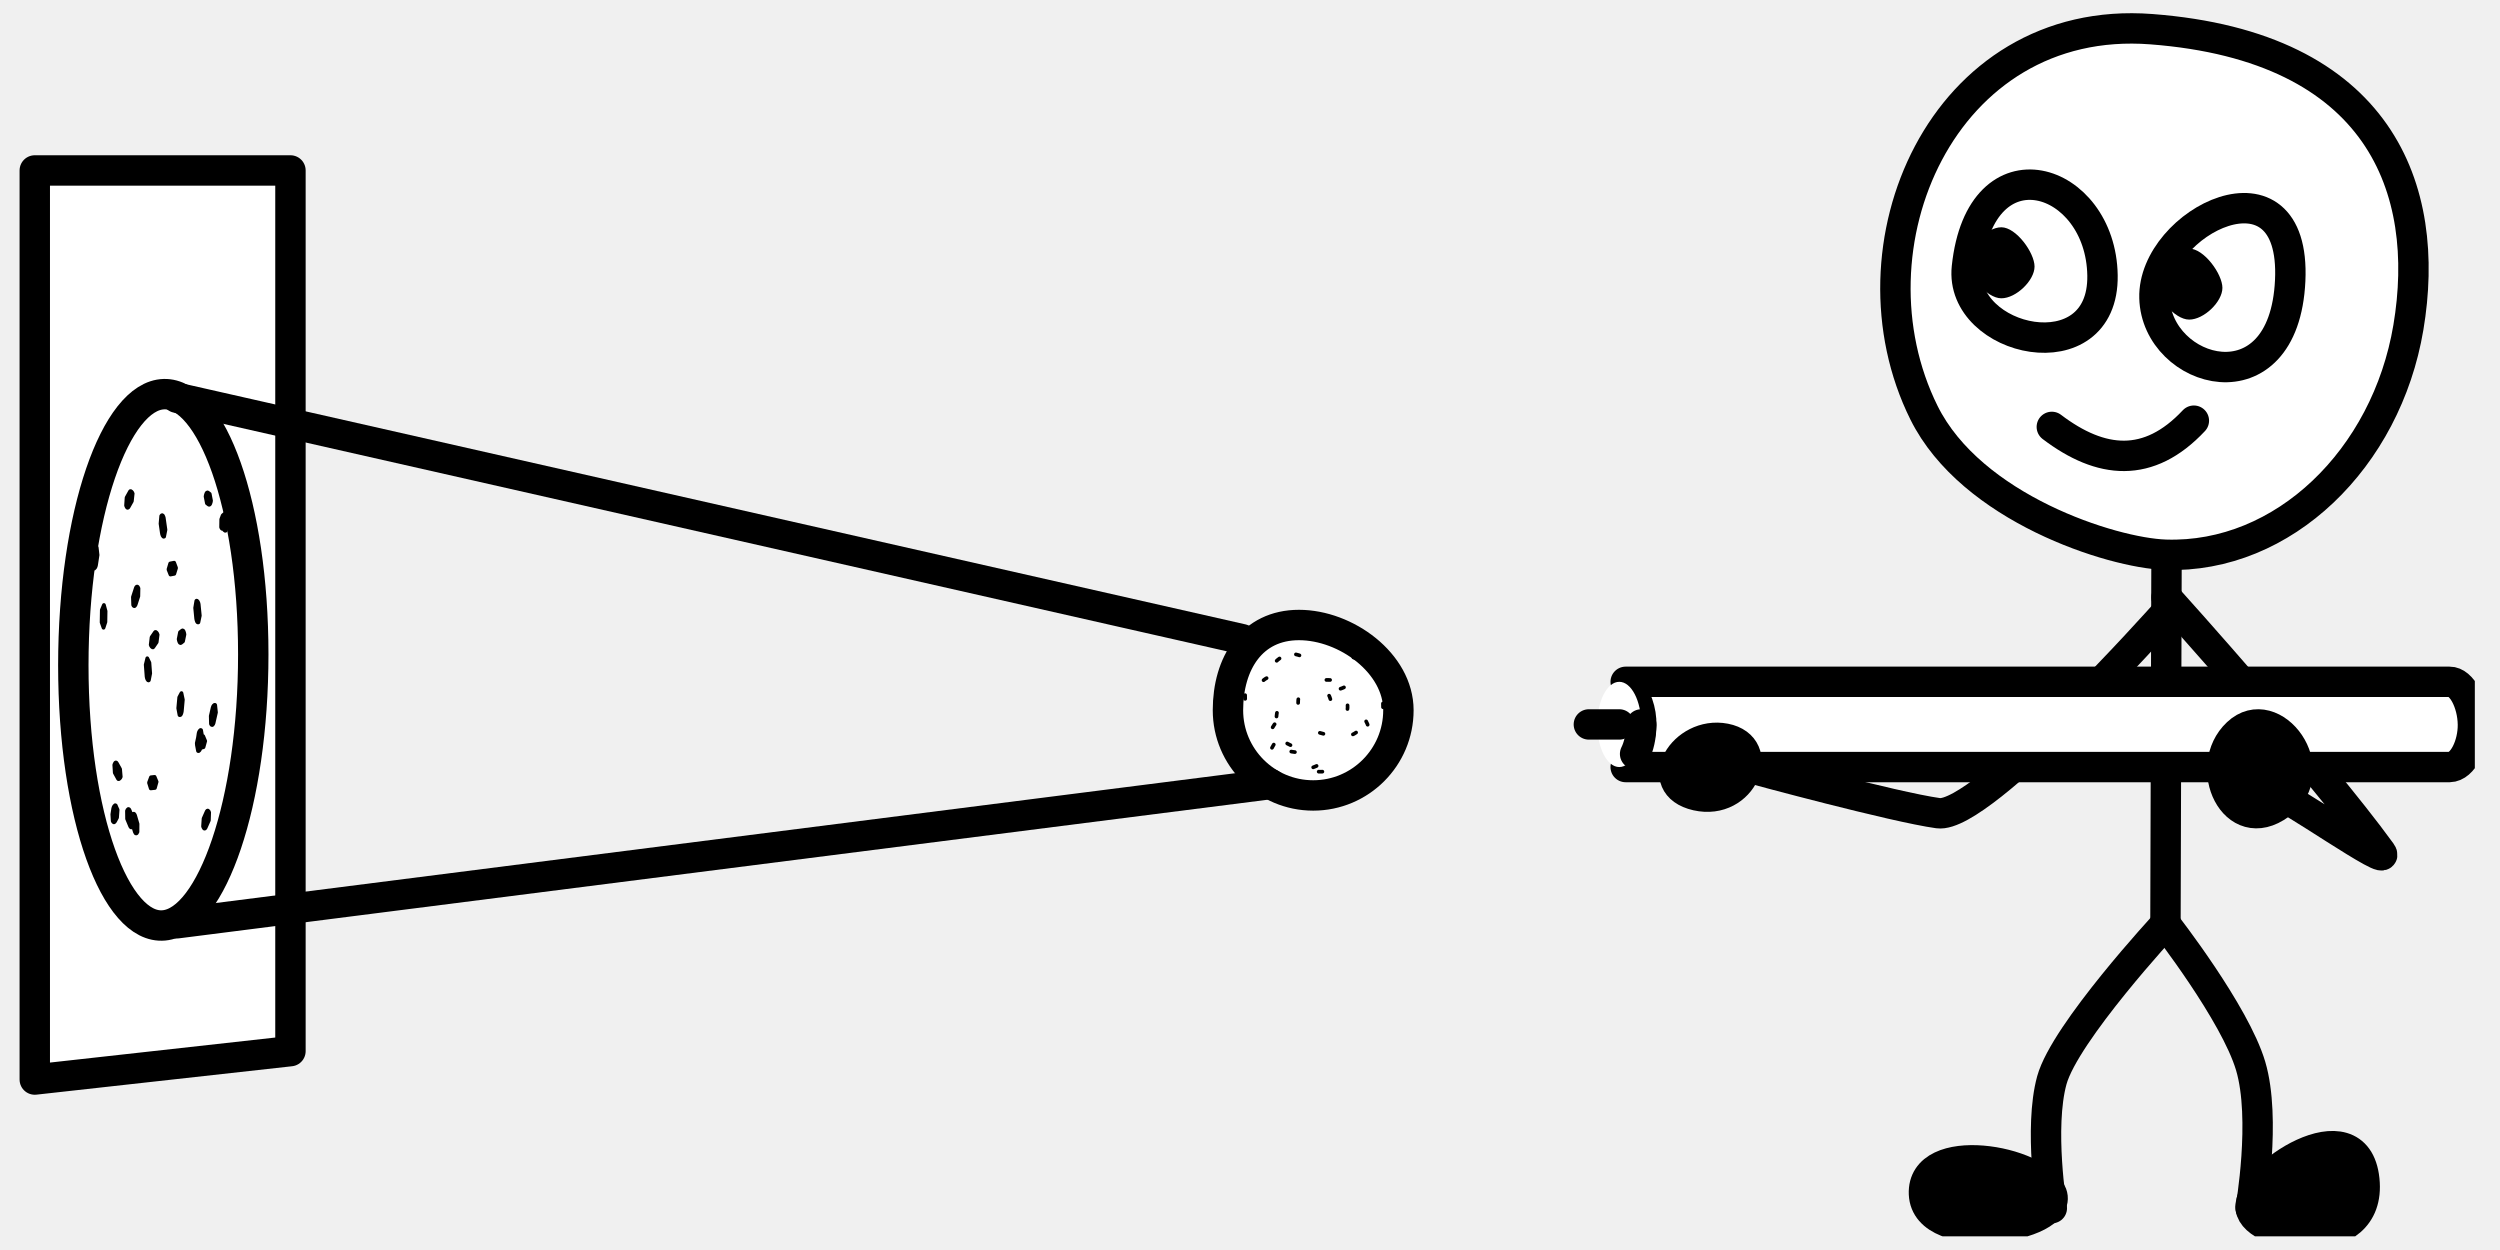
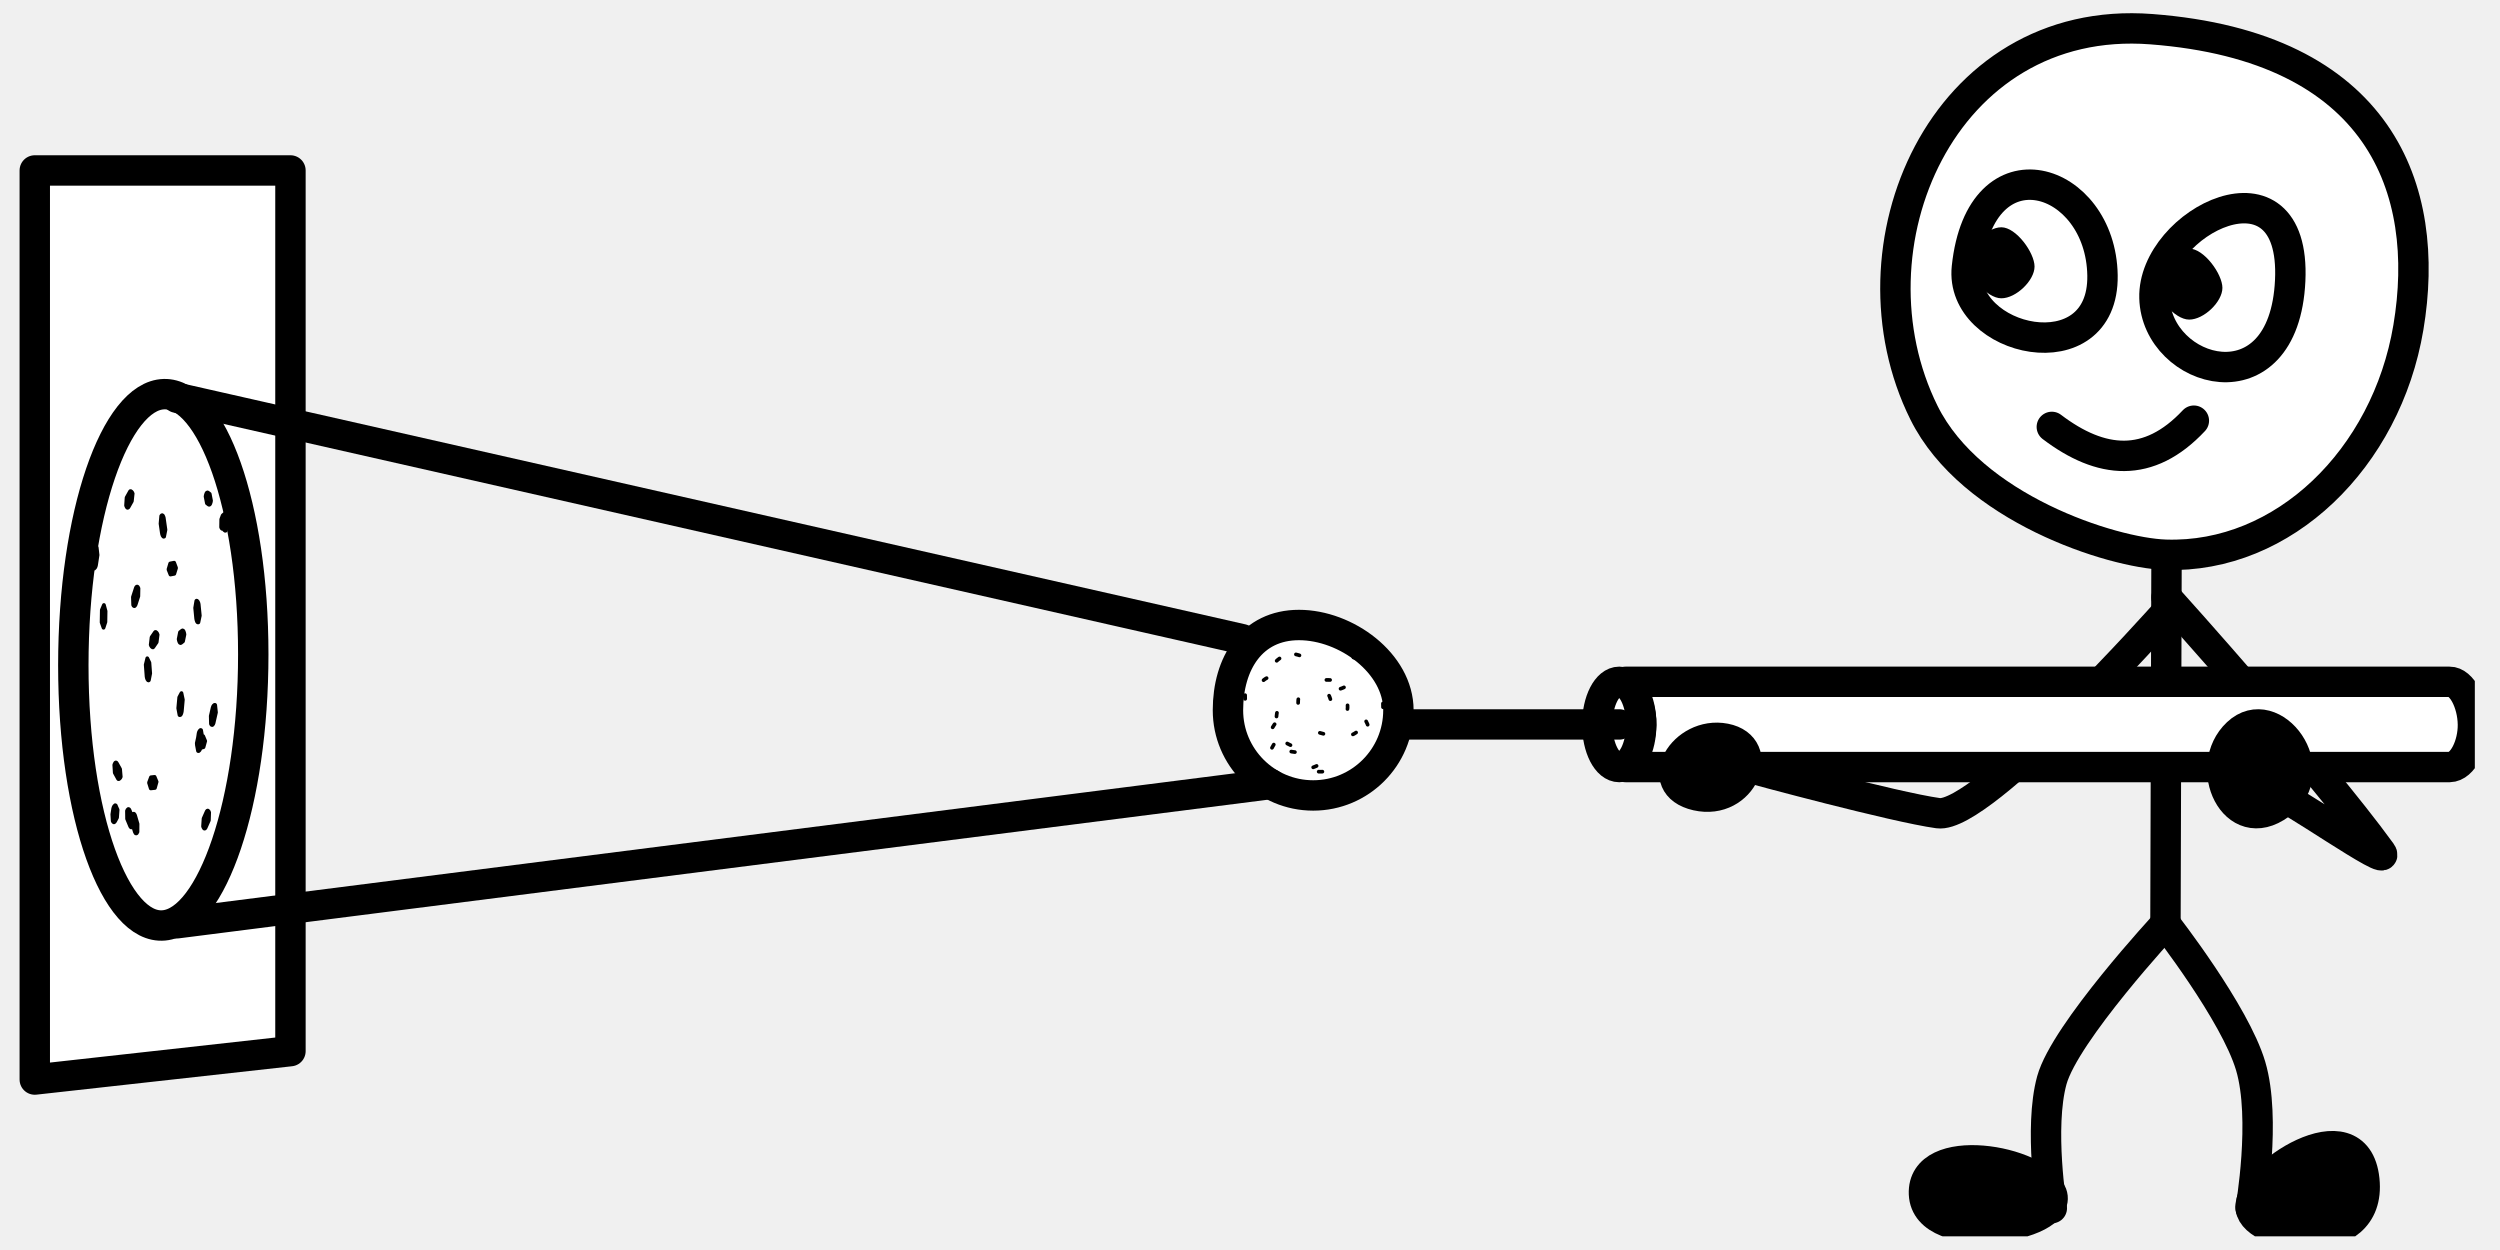
<svg xmlns="http://www.w3.org/2000/svg" width="100%" height="100%" viewBox="0 0 88 44" version="1.1" xml:space="preserve" style="fill-rule:evenodd;clip-rule:evenodd;stroke-linecap:round;stroke-linejoin:round;stroke-miterlimit:1.5;">
  <rect id="stickman-laser-microscope-activity" x="0.224" y="0" width="86.89" height="43.518" style="fill:none;" />
  <clipPath id="_clip1">
    <rect x="0.224" y="0" width="86.89" height="43.518" />
  </clipPath>
  <g clip-path="url(#_clip1)">
    <g>
      <path d="M76.262,19.562L76.224,32.527" style="fill:none;stroke:black;stroke-width:1.07px;" />
      <path d="M76.224,32.527C76.224,32.527 72.684,36.348 72.224,38.027C71.764,39.707 72.224,42.527 72.224,42.527" style="fill:none;stroke:black;stroke-width:1.07px;" />
      <path d="M76.224,32.527C76.224,32.527 78.673,35.663 79.224,37.527C79.775,39.391 79.224,42.527 79.224,42.527" style="fill:none;stroke:black;stroke-width:1.07px;" />
      <path d="M76.262,21.027C76.262,21.027 81.617,26.971 83.812,30C84.322,30.703 80.162,27.754 80.224,28.032" style="fill:none;stroke:black;stroke-width:1.07px;" />
      <path d="M76.224,21.588C76.224,21.588 69.773,28.836 68.224,28.624C66.675,28.411 61.724,27.066 61.724,27.066" style="fill:none;stroke:black;stroke-width:1.07px;" />
      <path d="M79.224,42.527C79.089,41.432 82.943,38.834 83.224,41.527C83.505,44.22 79.358,43.622 79.224,42.527Z" style="stroke:black;stroke-width:1.07px;" />
      <path d="M72.224,42.027C71.775,40.82 67.644,40.116 67.724,42.027C67.804,43.938 72.673,43.234 72.224,42.027Z" style="stroke:black;stroke-width:1.07px;" />
      <path d="M76.224,19.527C74.338,19.464 69.392,17.889 67.724,14.527C64.839,8.714 68.363,0.467 75.724,1.027C83.79,1.641 85.593,6.665 84.775,11.527C84,16.138 80.382,19.666 76.224,19.527Z" style="fill:white;stroke:black;stroke-width:1.07px;" />
      <path d="M80.615,9.875C80.4,14.476 75.911,13.176 75.837,10.487C75.764,7.798 80.83,5.273 80.615,9.875Z" style="fill:none;stroke:black;stroke-width:1.07px;" />
      <path d="M70.447,8C70.969,8 71.616,8.896 71.616,9.383C71.616,9.87 70.969,10.5 70.447,10.5C69.924,10.5 69.262,9.679 69.262,9.192C69.262,8.705 69.924,8 70.447,8Z" />
      <path d="M77.059,8.75C77.581,8.75 78.229,9.646 78.229,10.133C78.229,10.62 77.581,11.25 77.059,11.25C76.537,11.25 75.874,10.429 75.874,9.942C75.874,9.455 76.537,8.75 77.059,8.75Z" />
      <path d="M74.008,9.694C74.062,13.189 68.957,12.054 69.235,9.414C69.716,4.847 73.954,6.199 74.008,9.694Z" style="fill:none;stroke:black;stroke-width:1.07px;" />
      <path d="M77.224,14.808C75.635,16.503 73.957,16.343 72.224,15.027" style="fill:none;stroke:black;stroke-width:1.07px;" />
      <path d="M86.224,24C86.654,23.994 87.037,24.744 87.047,25.5C87.057,26.2 86.701,26.993 86.224,27L57.224,27C57.903,26.032 58.005,25.037 57.224,24L86.224,24Z" style="fill:white;stroke:black;stroke-width:1.07px;" />
-       <ellipse cx="56.998" cy="25.5" rx="0.774" ry="1.5" style="fill:white;stroke:black;stroke-width:1.07px;stroke-dasharray:1.07,21.33,0,0,0,0;" />
+       <ellipse cx="56.998" cy="25.5" rx="0.774" ry="1.5" style="fill:white;stroke:black;stroke-width:1.07px;" />
      <path d="M45.724,22C47.38,22 49.224,23.344 49.224,25C49.224,26.656 47.88,28 46.224,28C44.568,28 43.224,26.656 43.224,25C43.224,23.344 44.068,22 45.724,22Z" style="fill:white;stroke:black;stroke-width:1.07px;" />
      <path d="M47.766,23.175C44.588,22.301 44.458,23.894 44.939,24.021C45.782,24.244 48.185,23.118 47.99,25.379C47.914,26.263 45.578,26.305 45.697,24.644C45.743,24.009 47.356,23.209 47.434,24.837C47.441,24.979 47.468,25.562 46.309,26.22C44.827,27.062 42.804,23.035 45.807,23.884C46.442,24.063 46.513,23.049 45.312,22.997C43.103,22.902 43.36,26.693 46.074,26.481C46.715,26.431 47.641,23.902 45.778,24.006C44.276,24.09 44.716,29.008 47.273,26.218C47.467,26.006 47.797,24.664 48.132,25.483C48.522,26.435 47.274,27.573 45.606,27.019C45.375,26.942 43.003,25.62 46.999,24.311C47.758,24.062 47.671,23.936 48.258,23.41C49.704,26.311 47.067,26.069 46.243,25.722C45.489,25.405 45.48,26.166 44.601,26.683C44.696,26.496 45.179,25.109 46.877,24.703" style="fill:none;stroke:black;stroke-width:0.13px;stroke-dasharray:0.13,2.67,0,0,0,0;" />
      <g>
        <path d="M10.224,6L10.224,37C7.224,37.333 4.224,37.667 1.224,38L1.224,6L10.224,6Z" style="fill:white;stroke:black;stroke-width:1.07px;" />
        <path d="M5.772,13.874C7.441,13.827 8.915,17.772 8.915,23.033C8.915,28.279 7.446,32.417 5.772,32.574C4.076,32.733 2.581,28.762 2.581,23.418C2.581,18.088 4.071,13.921 5.772,13.874Z" style="fill:white;stroke:black;stroke-width:1.07px;" />
        <path d="M6.968,25.967L6.992,25.807C6.998,25.762 7.05,25.665 7.079,25.701L7.117,25.923L7.152,25.912L7.224,26.084L7.164,26.301L7.057,26.331C7.05,26.376 6.998,26.471 6.97,26.435L6.931,26.228L6.926,26.158L6.968,25.967ZM4.649,28.734L4.666,28.683C4.706,28.591 4.747,28.668 4.759,28.716L4.842,29.002L4.84,29.282C4.814,29.357 4.772,29.362 4.746,29.283L4.675,29.05C4.664,29.091 4.622,29.178 4.582,29.086L4.473,28.823L4.469,28.544C4.487,28.484 4.53,28.435 4.564,28.523L4.649,28.734ZM7.86,18.598C7.821,18.654 7.79,18.582 7.783,18.557L7.787,18.28L7.838,18.142L7.894,18.093L7.941,18.196L7.978,18.416L7.947,18.678C7.925,18.711 7.867,18.637 7.86,18.598ZM4.103,28.422L4.141,28.504L4.121,28.779L4.047,28.918C4.015,28.975 3.983,28.941 3.967,28.898L3.953,28.665L3.985,28.458C3.992,28.412 4.044,28.314 4.073,28.35L4.103,28.422ZM7.383,17.386L7.429,17.625C7.424,17.678 7.391,17.798 7.348,17.765L7.282,17.715L7.236,17.477C7.241,17.423 7.273,17.303 7.317,17.336L7.383,17.386ZM4.58,17.292C4.602,17.258 4.663,17.333 4.671,17.373L4.642,17.641L4.53,17.841C4.484,17.935 4.444,17.821 4.437,17.792L4.455,17.517L4.58,17.292ZM6,20.225L5.929,20.045L5.991,19.833L6.13,19.806L6.199,19.992L6.135,20.199L6,20.225ZM7.486,24.905C7.493,24.863 7.551,24.78 7.575,24.815L7.603,25.077L7.518,25.452C7.503,25.506 7.461,25.569 7.425,25.479L7.418,25.203L7.486,24.905ZM5.288,23.703L5.24,23.948C5.201,23.982 5.163,23.867 5.159,23.814L5.128,23.399L5.184,23.17L5.26,23.328L5.288,23.703ZM6.869,21.399L6.91,21.148C6.943,21.113 6.988,21.217 6.994,21.265L7.034,21.669L6.984,21.908C6.941,21.94 6.909,21.82 6.904,21.766L6.869,21.399ZM5.442,27.345L5.514,27.519L5.453,27.737L5.306,27.753L5.243,27.55L5.314,27.359L5.442,27.345ZM3.711,21.894L3.644,22.098L3.576,21.907L3.583,21.473L3.658,21.295L3.717,21.512L3.711,21.894ZM5.825,18.648L5.777,18.89C5.736,18.923 5.701,18.806 5.696,18.753L5.65,18.433L5.674,18.162C5.727,18.067 5.764,18.224 5.765,18.228L5.825,18.648ZM3.315,19.363C3.322,19.321 3.381,19.237 3.405,19.272L3.435,19.537L3.38,19.896C3.374,19.944 3.324,20.047 3.292,20.011L3.255,19.754L3.315,19.363ZM4.039,27.201L4.022,26.927C4.026,26.91 4.067,26.774 4.115,26.87L4.228,27.074L4.251,27.344C4.243,27.383 4.179,27.454 4.159,27.42L4.039,27.201ZM6.401,25.033C6.396,25.087 6.36,25.205 6.318,25.171L6.273,24.929L6.308,24.547L6.388,24.396L6.437,24.63L6.401,25.033ZM4.781,20.698C4.811,20.616 4.853,20.638 4.875,20.709L4.87,20.988L4.781,21.265C4.767,21.315 4.725,21.387 4.687,21.295L4.678,21.017L4.781,20.698ZM7.27,28.576C7.306,28.489 7.347,28.541 7.363,28.6L7.353,28.876L7.239,29.133C7.194,29.226 7.155,29.122 7.147,29.088L7.165,28.814L7.27,28.576ZM5.393,22.783C5.371,22.818 5.311,22.739 5.304,22.698L5.335,22.432L5.46,22.25C5.485,22.215 5.542,22.299 5.549,22.341L5.516,22.604L5.393,22.783ZM6.369,22.633C6.328,22.667 6.292,22.55 6.288,22.497L6.335,22.255L6.413,22.193C6.456,22.16 6.489,22.28 6.493,22.333L6.444,22.573L6.369,22.633Z" style="stroke:black;stroke-width:0.13px;stroke-linecap:butt;stroke-miterlimit:2;" />
      </g>
-       <path d="M56.998,25.5L49.224,25.5" style="fill:none;stroke:black;stroke-width:1.07px;stroke-dasharray:1.07,21.33,0,0,0,0;" />
+       <path d="M56.998,25.5L49.224,25.5" style="fill:none;stroke:black;stroke-width:1.07px;" />
      <path d="M43.724,22.5L6.224,14" style="fill:none;stroke:black;stroke-width:1.07px;" />
      <path d="M44.724,27.598L6.224,32.5" style="fill:none;stroke:black;stroke-width:1.07px;" />
      <path d="M78.757,25.81C77.505,26.989 78.642,29.504 80.257,28.31C81.872,27.115 80.009,24.63 78.757,25.81Z" style="stroke:black;stroke-width:1.07px;" />
      <path d="M59.724,28C61.339,28.367 62.19,26.285 60.724,26C59.258,25.715 58.109,27.633 59.724,28Z" style="fill:none;stroke:black;stroke-width:1.07px;" />
    </g>
  </g>
</svg>
